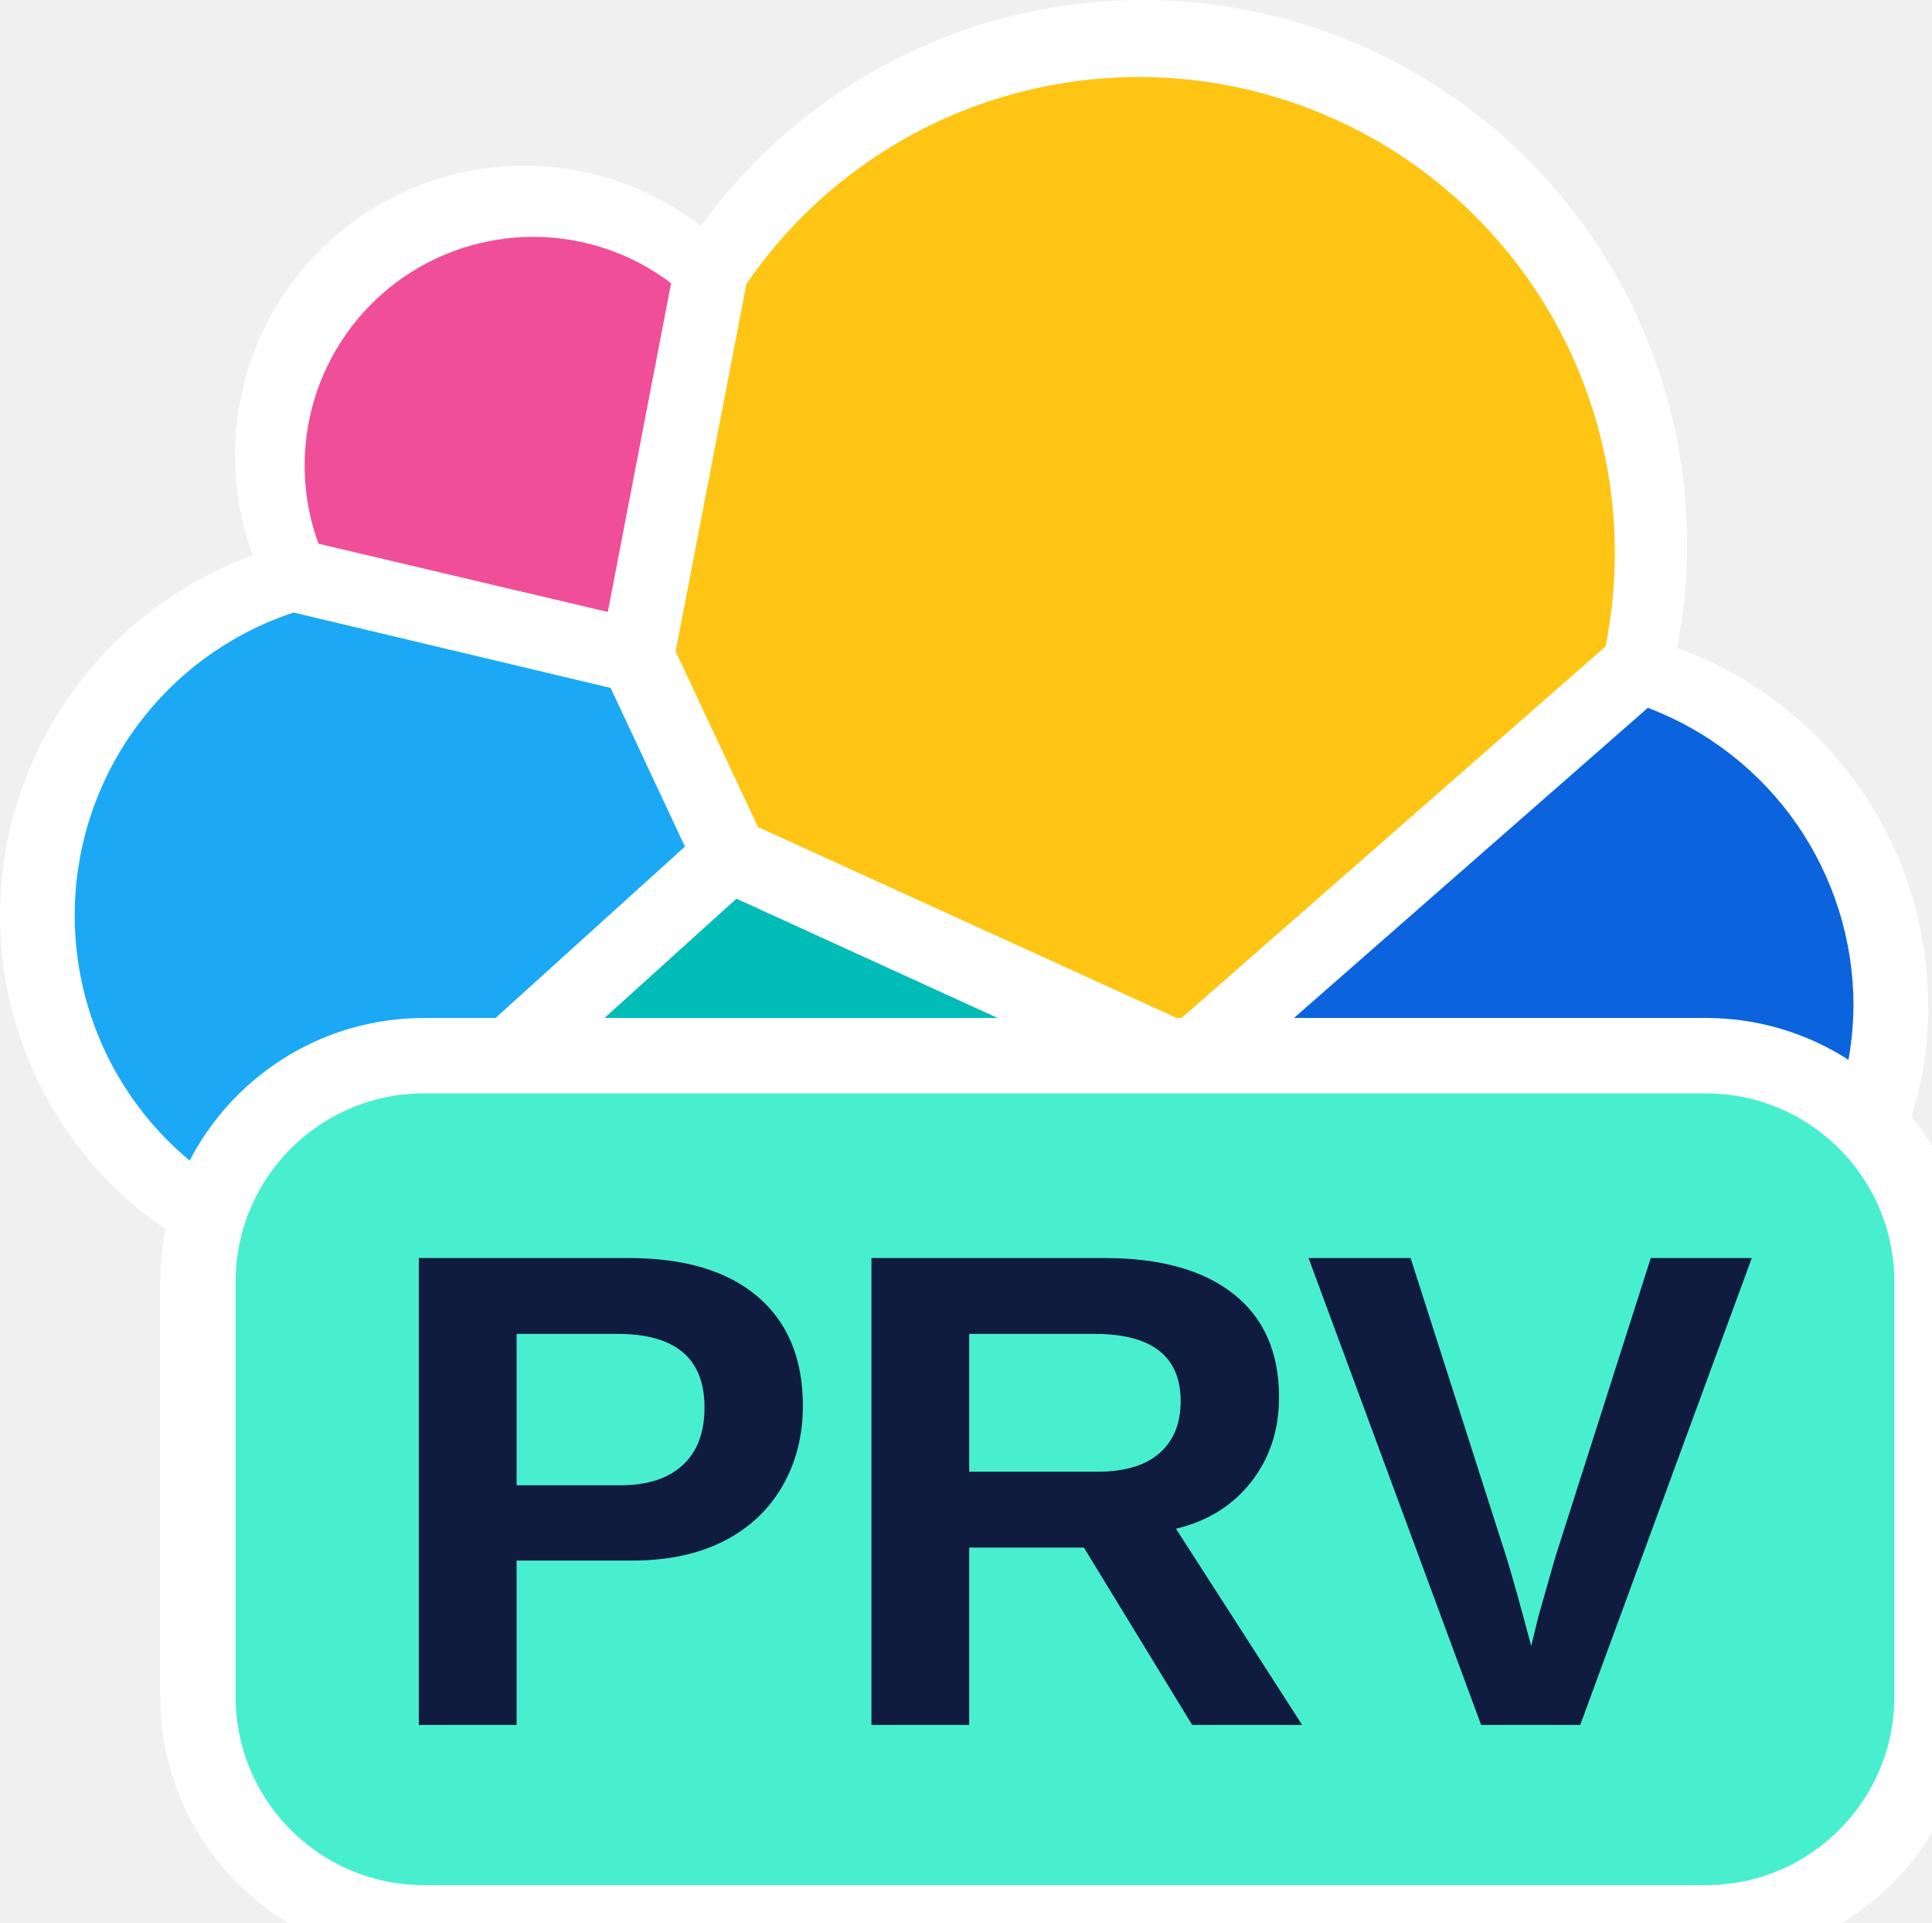
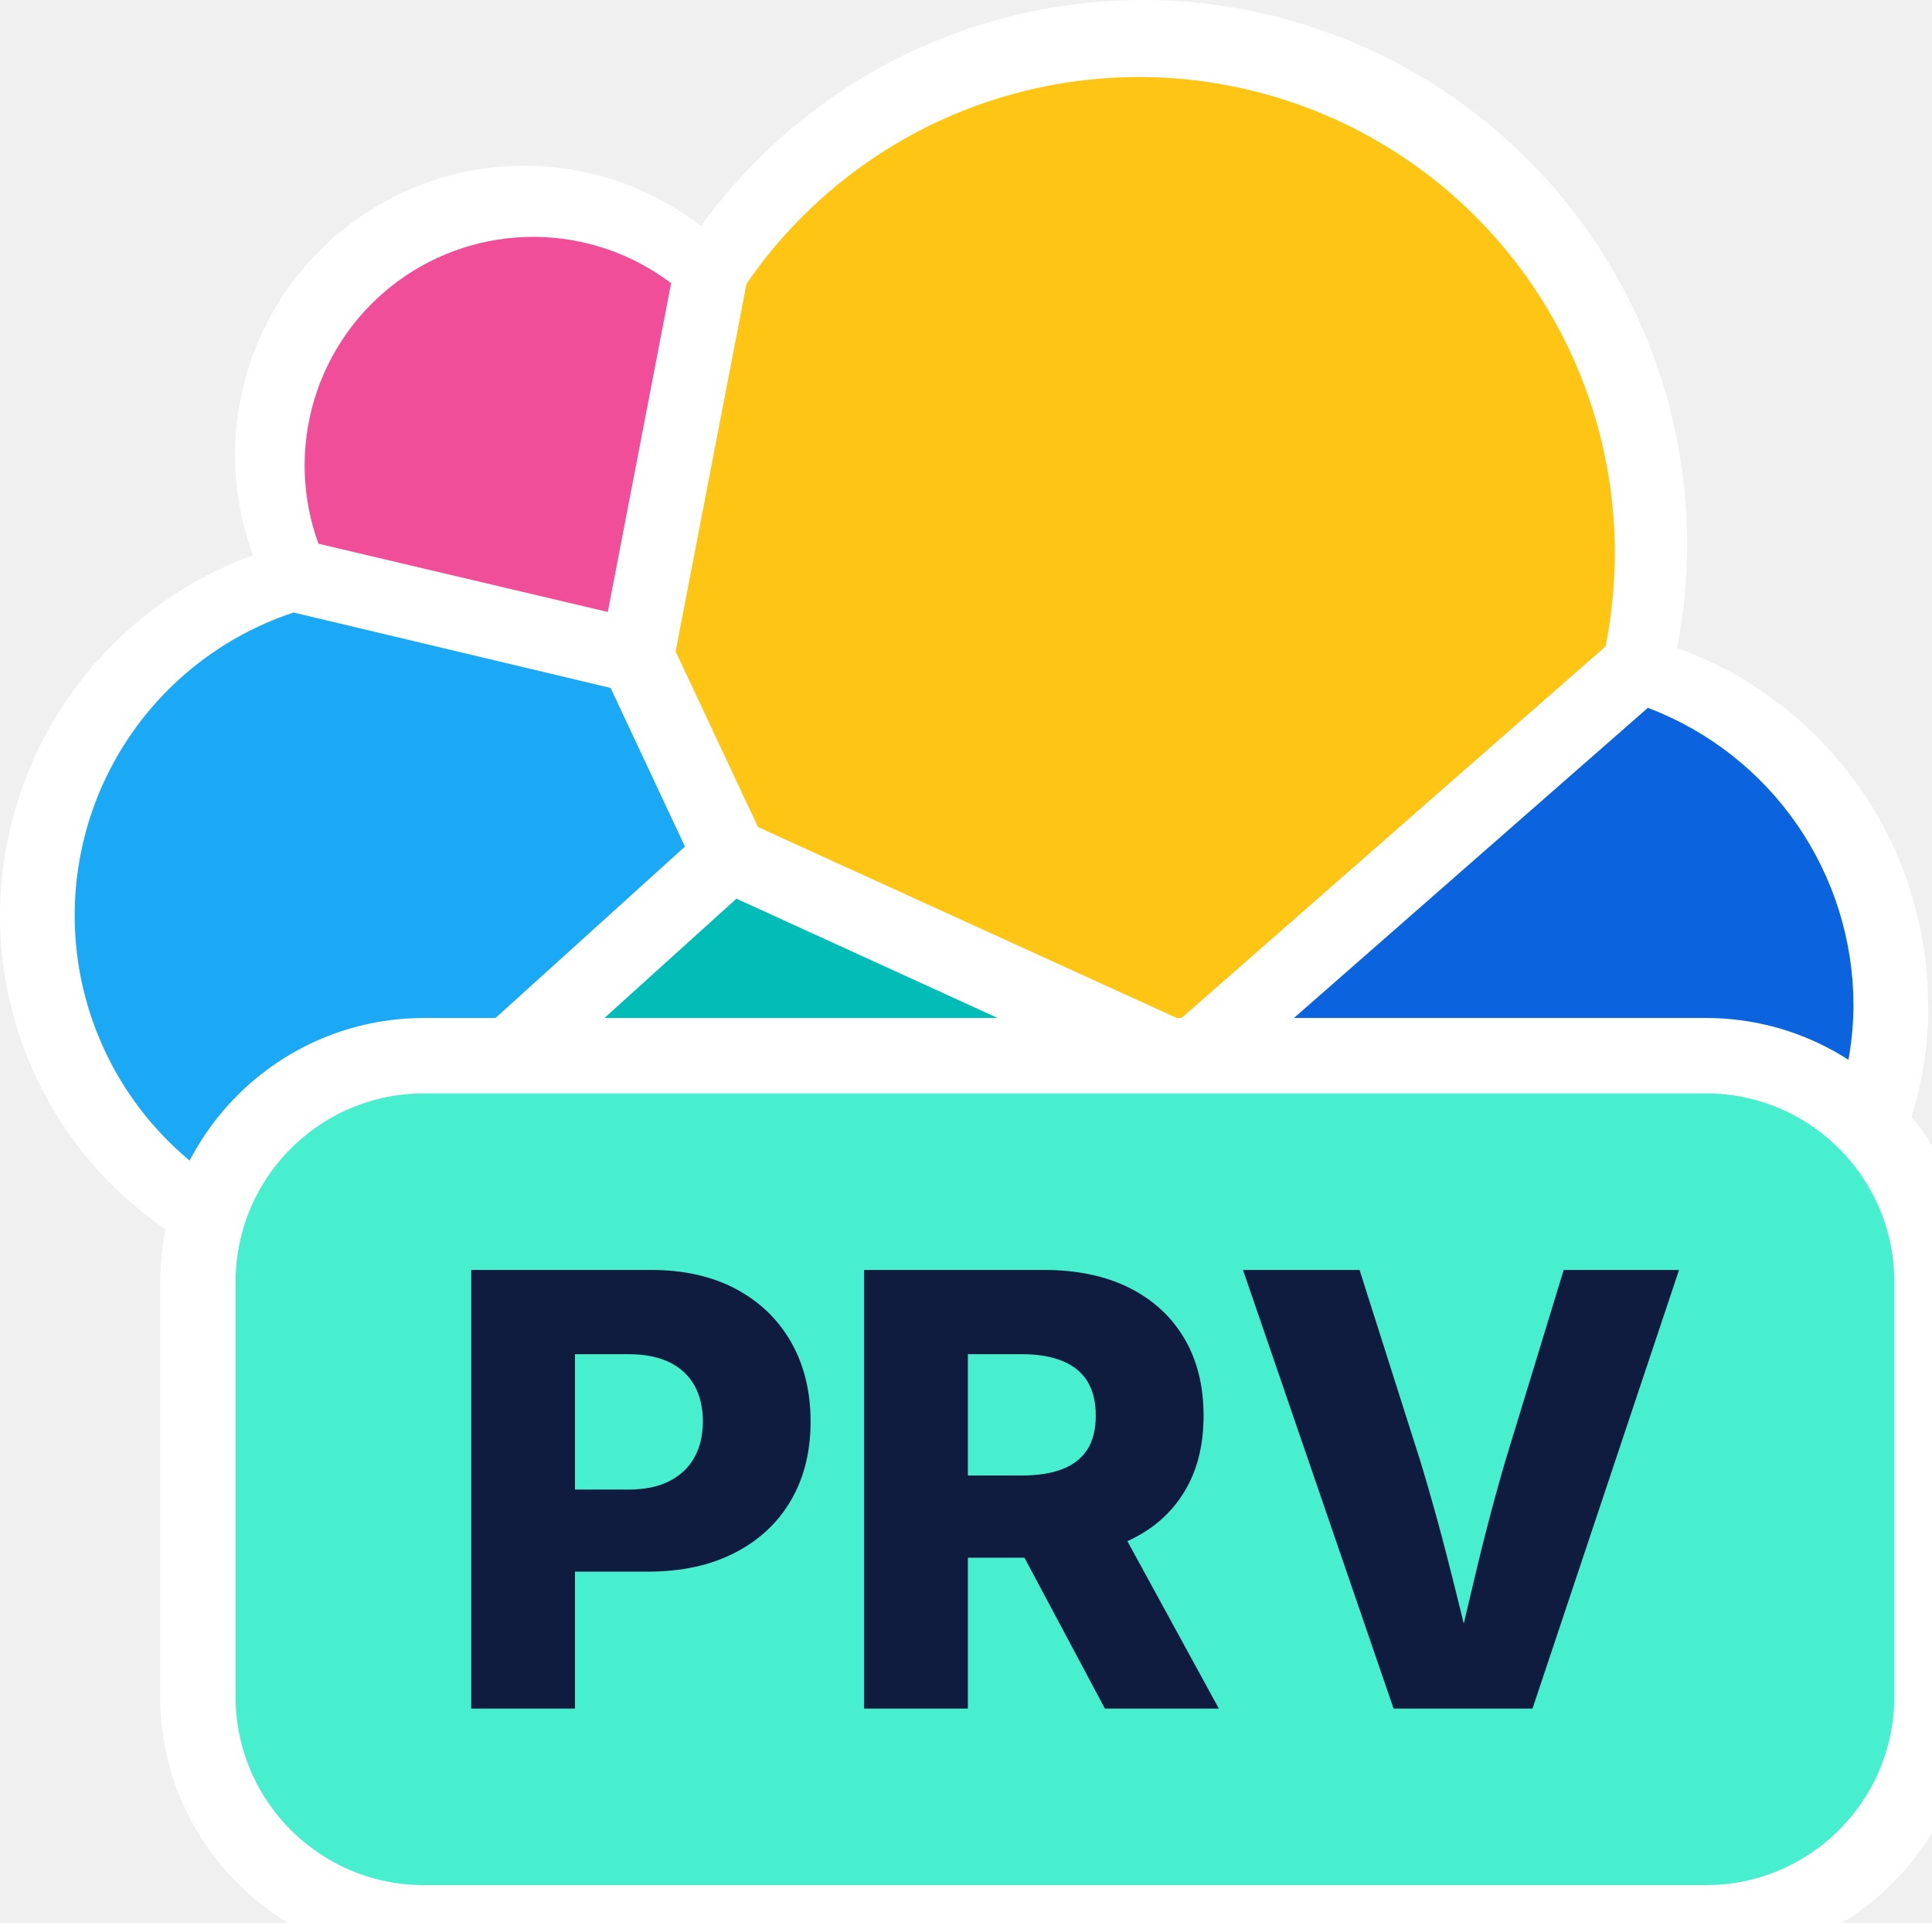
<svg xmlns="http://www.w3.org/2000/svg" width="205" height="204" viewBox="0 0 205 204" fill="none">
  <g>
    <path d="M204.58 106.744C204.603 98.436 202.056 90.326 197.289 83.523C192.521 76.72 185.766 71.558 177.95 68.744C178.661 65.12 179.02 61.436 179.02 57.744C179.015 45.528 175.137 33.629 167.945 23.755C160.752 13.882 150.615 6.542 138.99 2.791C127.365 -0.96 114.849 -0.929 103.242 2.878C91.636 6.686 81.534 14.075 74.39 23.984C69.118 19.911 62.664 17.665 56.002 17.584C49.341 17.504 42.834 19.593 37.464 23.536C32.095 27.479 28.154 33.063 26.237 39.443C24.321 45.824 24.532 52.654 26.84 58.904C19.015 61.753 12.249 66.929 7.451 73.736C2.653 80.543 0.053 88.656 0 96.984C-0.033 105.33 2.527 113.48 7.326 120.309C12.125 127.138 18.927 132.307 26.79 135.104C25.168 143.453 25.412 152.057 27.506 160.301C29.601 168.544 33.492 176.222 38.903 182.784C44.314 189.347 51.109 194.631 58.802 198.258C66.495 201.885 74.895 203.765 83.4 203.764C92.556 203.772 101.581 201.59 109.722 197.402C117.863 193.213 124.884 187.138 130.2 179.684C135.455 183.802 141.912 186.091 148.588 186.201C155.264 186.312 161.793 184.238 167.181 180.295C172.569 176.353 176.522 170.758 178.437 164.362C180.352 157.965 180.125 151.119 177.79 144.864C185.623 142.013 192.394 136.832 197.193 130.016C201.992 123.201 204.587 115.079 204.63 106.744" fill="white" />
    <path d="M80.43 87.744L125.2 108.154L170.36 68.584C172.647 57.175 170.923 45.326 165.48 35.042C160.036 24.758 151.208 16.669 140.487 12.145C129.767 7.62 117.813 6.937 106.647 10.212C95.482 13.486 85.79 20.516 79.21 30.114L71.69 69.114L80.43 87.744Z" fill="#FEC514" />
    <path d="M34.1 135.154C31.769 146.616 33.479 158.533 38.94 168.877C44.401 179.221 53.276 187.355 64.056 191.896C74.836 196.436 86.856 197.103 98.072 193.783C109.288 190.463 119.009 183.36 125.581 173.684L133.031 134.844L123.031 115.844L78.141 95.344L34.1 135.154Z" fill="#02BCB7" />
    <path d="M33.79 57.684L64.49 64.924L71.21 30.044C67.036 26.884 61.952 25.16 56.717 25.129C51.481 25.098 46.377 26.762 42.166 29.873C37.955 32.983 34.864 37.373 33.354 42.386C31.844 47.398 31.997 52.765 33.79 57.684Z" fill="#F04E98" />
    <path d="M31.151 64.984C24.518 67.175 18.727 71.364 14.57 76.978C10.414 82.591 8.096 89.353 7.935 96.335C7.774 103.318 9.778 110.179 13.671 115.978C17.564 121.777 23.157 126.229 29.68 128.724L72.68 89.814L64.79 72.984L31.151 64.984Z" fill="#1BA9F5" />
    <path d="M133.44 173.684C137.012 176.435 141.284 178.128 145.77 178.572C150.256 179.016 154.777 178.191 158.818 176.193C162.859 174.195 166.259 171.103 168.63 167.269C171.001 163.434 172.248 159.012 172.23 154.504C172.243 151.636 171.749 148.789 170.77 146.094L140.12 138.924L133.44 173.684Z" fill="#9ADC30" />
    <path d="M139.68 130.894L173.43 138.784C180.166 136.513 186.025 132.197 190.191 126.437C194.357 120.678 196.622 113.762 196.67 106.654C196.664 99.801 194.573 93.112 190.676 87.475C186.779 81.838 181.259 77.52 174.85 75.094L130.72 113.764L139.68 130.894Z" fill="#0B64DD" />
  </g>
  <rect x="21" y="112" width="184" height="92" rx="24" fill="#48EFCF" stroke="#fff" stroke-width="8" />
-   <text x="113" y="183" text-anchor="middle" font-family="Arial, Helvetica, sans-serif" font-weight="700" font-size="72" fill="#101C3F">PRV</text>
+   <path d="M50 181.27V134.73H69.06Q74.3 134.73 78.1 136.76Q81.9 138.79 83.96 142.42Q86.01 146.05 86.01 150.82Q86.01 155.61 83.92 159.19Q81.83 162.76 77.95 164.75Q74.07 166.74 68.73 166.74H56.91V158.03H66.72Q69.31 158.03 71.06 157.12Q72.81 156.21 73.7 154.59Q74.58 152.97 74.58 150.82Q74.58 148.62 73.7 147.01Q72.81 145.41 71.06 144.54Q69.3 143.67 66.7 143.67H61.01V181.27ZM91.69 181.27V134.73H110.75Q116 134.73 119.79 136.61Q123.59 138.5 125.65 141.97Q127.71 145.44 127.71 150.19Q127.71 154.99 125.61 158.36Q123.52 161.74 119.64 163.5Q115.77 165.26 110.43 165.26H98.28V156.54H108.41Q111.01 156.54 112.75 155.85Q114.5 155.17 115.39 153.76Q116.27 152.36 116.27 150.19Q116.27 148 115.39 146.56Q114.5 145.12 112.75 144.4Q111 143.67 108.4 143.67H102.7V181.27ZM117.24 181.27 105.9 160H117.71L129.33 181.27ZM147.87 181.27 131.89 134.73H144.26L150.73 155.08Q152.26 160.11 153.68 165.68Q155.1 171.25 156.55 177.39H154.14Q155.54 171.21 156.88 165.66Q158.23 160.11 159.7 155.08L165.92 134.73H178.16L162.61 181.27Z" fill="#101C3F" />
</svg>
